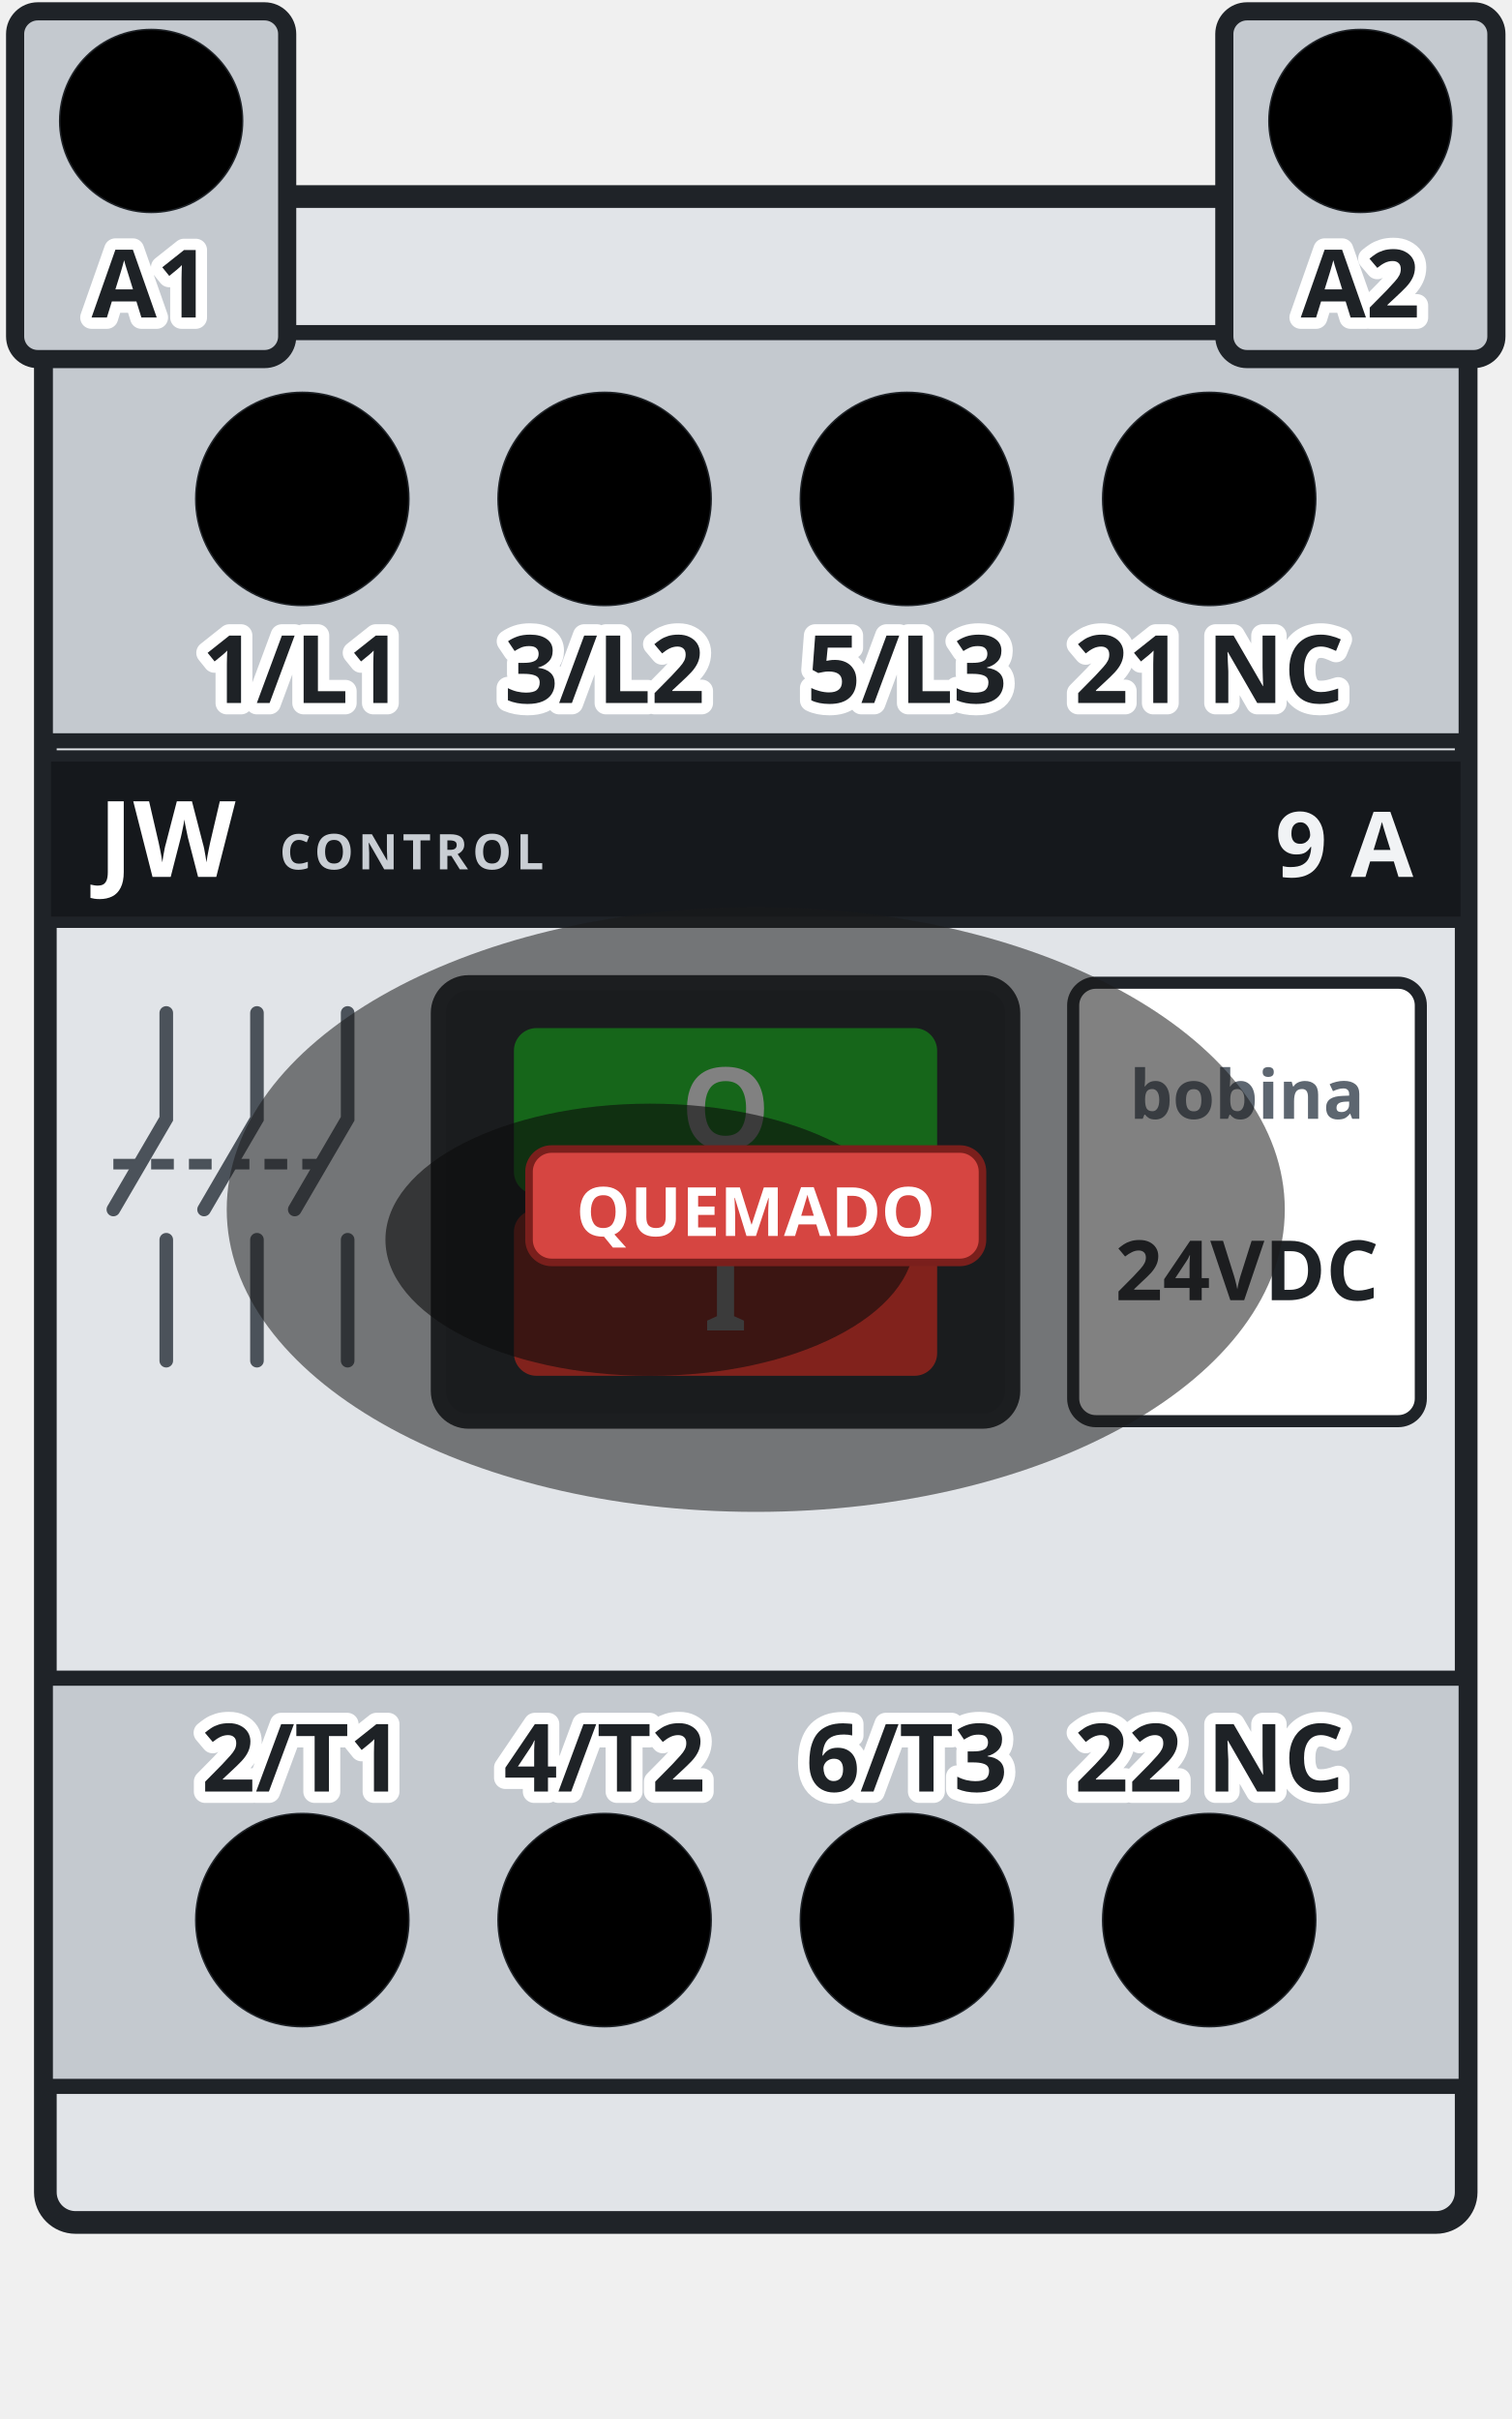
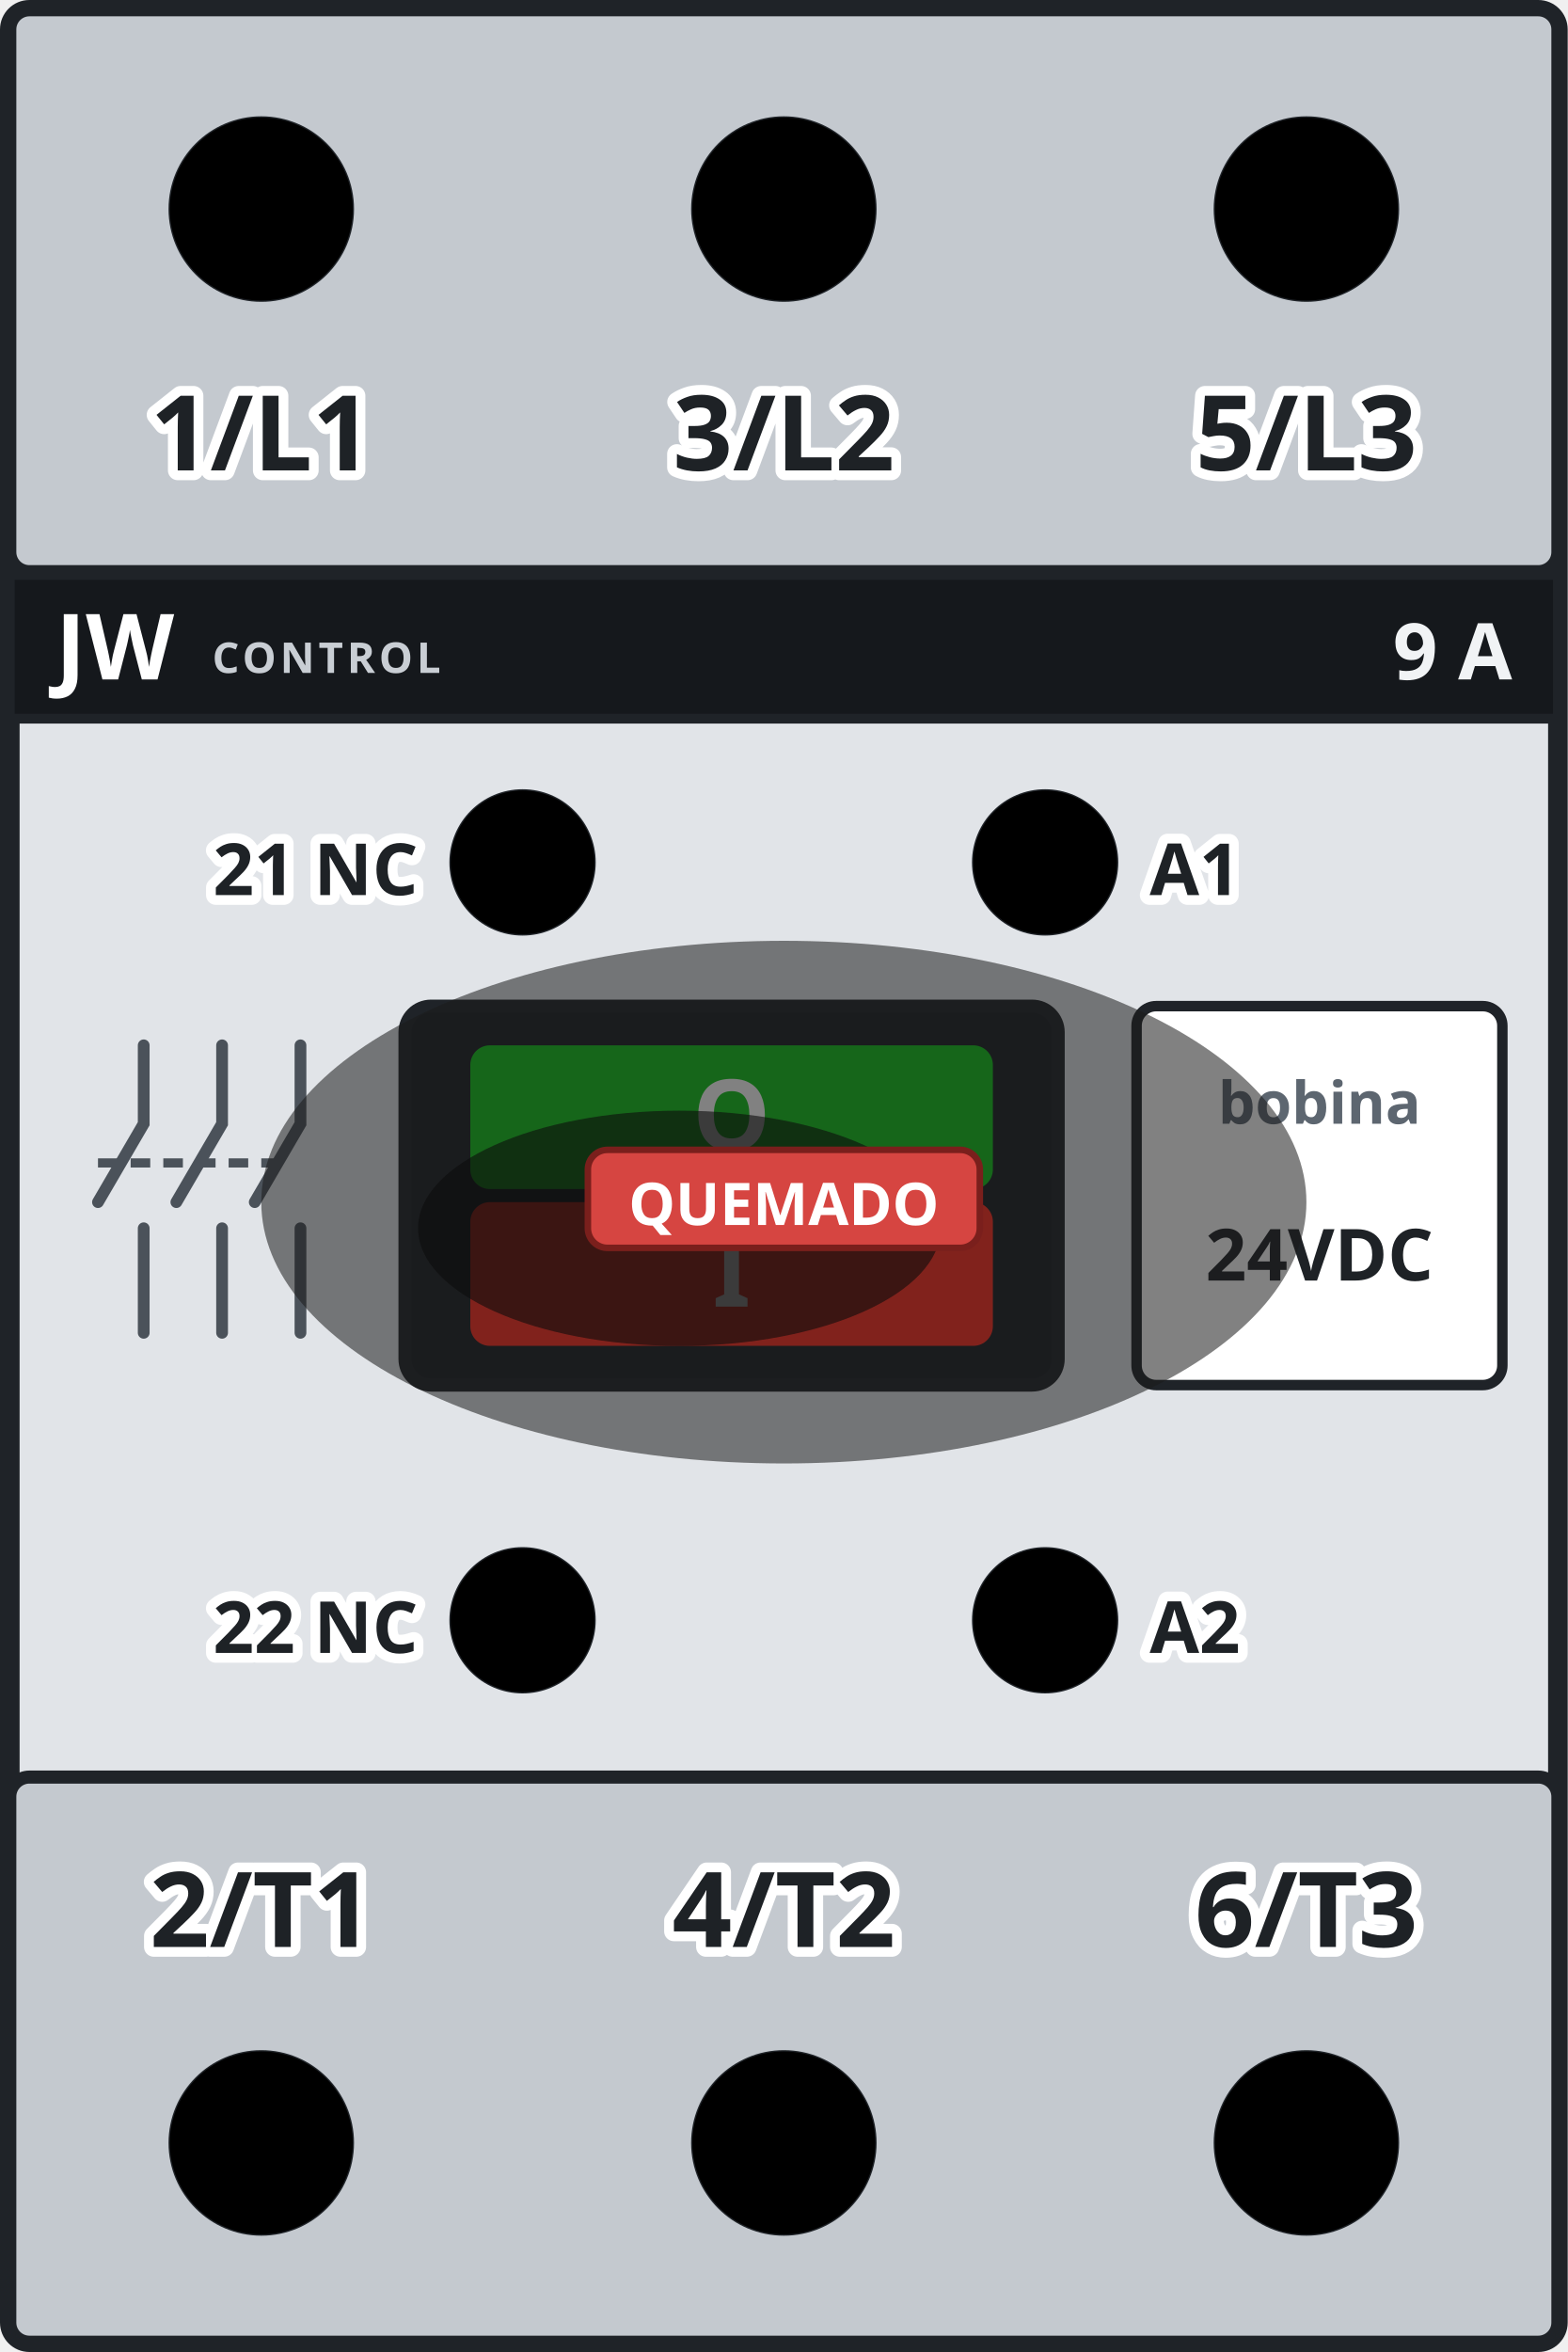
- <svg xmlns="http://www.w3.org/2000/svg" viewBox="0 0 200 320" width="200" height="320" font-family="Segoe UI,Noto Sans,Arial,sans-serif">
-   <rect x="6" y="26" width="188" height="268" rx="4" fill="#e1e4e8" stroke="#1f2328" stroke-width="3" />
-   <rect x="6" y="44" width="188" height="54" fill="#c4c9cf" stroke="#1f2328" stroke-width="2" />
-   <rect x="6" y="222" width="188" height="54" fill="#c4c9cf" stroke="#1f2328" stroke-width="2" />
-   <circle cx="40" cy="66" r="13" fill="#fbfbfc" stroke="#1f2328" stroke-width="2.4" />
-   <circle cx="40" cy="66" r="9.8" fill="none" stroke="#a3aab2" stroke-width="1.2" />
-   <path d="M32.9 66h14.3 M40 58.9v14.3" fill="none" stroke="#2a2e33" stroke-width="3.4" stroke-linecap="round" />
-   <circle class="jw-term" data-term="1" cx="40" cy="66" r="14" />
-   <text x="40" y="93" font-size="12.5" font-weight="800" fill="#1e2226" text-anchor="middle" stroke="#ffffff" stroke-width="3" paint-order="stroke" stroke-linejoin="round">1/L1</text>
-   <circle cx="80" cy="66" r="13" fill="#fbfbfc" stroke="#1f2328" stroke-width="2.4" />
-   <circle cx="80" cy="66" r="9.8" fill="none" stroke="#a3aab2" stroke-width="1.2" />
-   <path d="M72.8 66h14.3 M80 58.9v14.3" fill="none" stroke="#2a2e33" stroke-width="3.4" stroke-linecap="round" />
-   <circle class="jw-term" data-term="3" cx="80" cy="66" r="14" />
-   <text x="80" y="93" font-size="12.5" font-weight="800" fill="#1e2226" text-anchor="middle" stroke="#ffffff" stroke-width="3" paint-order="stroke" stroke-linejoin="round">3/L2</text>
-   <circle cx="120" cy="66" r="13" fill="#fbfbfc" stroke="#1f2328" stroke-width="2.4" />
-   <circle cx="120" cy="66" r="9.8" fill="none" stroke="#a3aab2" stroke-width="1.2" />
-   <path d="M112.8 66h14.3 M120 58.9v14.3" fill="none" stroke="#2a2e33" stroke-width="3.4" stroke-linecap="round" />
-   <circle class="jw-term" data-term="5" cx="120" cy="66" r="14" />
-   <text x="120" y="93" font-size="12.5" font-weight="800" fill="#1e2226" text-anchor="middle" stroke="#ffffff" stroke-width="3" paint-order="stroke" stroke-linejoin="round">5/L3</text>
-   <circle cx="160" cy="66" r="13" fill="#fbfbfc" stroke="#1f2328" stroke-width="2.4" />
-   <circle cx="160" cy="66" r="9.8" fill="none" stroke="#a3aab2" stroke-width="1.2" />
-   <path d="M152.8 66h14.3 M160 58.9v14.3" fill="none" stroke="#2a2e33" stroke-width="3.4" stroke-linecap="round" />
-   <circle class="jw-term" data-term="21" cx="160" cy="66" r="14" />
-   <text x="160" y="93" font-size="12.5" font-weight="800" fill="#1e2226" text-anchor="middle" stroke="#ffffff" stroke-width="3" paint-order="stroke" stroke-linejoin="round">21 NC</text>
-   <circle cx="40" cy="254" r="13" fill="#fbfbfc" stroke="#1f2328" stroke-width="2.4" />
-   <circle cx="40" cy="254" r="9.8" fill="none" stroke="#a3aab2" stroke-width="1.2" />
-   <path d="M32.9 254h14.3 M40 246.8v14.3" fill="none" stroke="#2a2e33" stroke-width="3.4" stroke-linecap="round" />
-   <circle class="jw-term" data-term="2" cx="40" cy="254" r="14" data-side="b" />
-   <text x="40" y="237" font-size="12.5" font-weight="800" fill="#1e2226" text-anchor="middle" stroke="#ffffff" stroke-width="3" paint-order="stroke" stroke-linejoin="round">2/T1</text>
-   <circle cx="80" cy="254" r="13" fill="#fbfbfc" stroke="#1f2328" stroke-width="2.4" />
-   <circle cx="80" cy="254" r="9.8" fill="none" stroke="#a3aab2" stroke-width="1.2" />
-   <path d="M72.8 254h14.3 M80 246.8v14.3" fill="none" stroke="#2a2e33" stroke-width="3.4" stroke-linecap="round" />
-   <circle class="jw-term" data-term="4" cx="80" cy="254" r="14" data-side="b" />
-   <text x="80" y="237" font-size="12.5" font-weight="800" fill="#1e2226" text-anchor="middle" stroke="#ffffff" stroke-width="3" paint-order="stroke" stroke-linejoin="round">4/T2</text>
-   <circle cx="120" cy="254" r="13" fill="#fbfbfc" stroke="#1f2328" stroke-width="2.4" />
-   <circle cx="120" cy="254" r="9.8" fill="none" stroke="#a3aab2" stroke-width="1.2" />
-   <path d="M112.8 254h14.3 M120 246.8v14.3" fill="none" stroke="#2a2e33" stroke-width="3.4" stroke-linecap="round" />
-   <circle class="jw-term" data-term="6" cx="120" cy="254" r="14" data-side="b" />
-   <text x="120" y="237" font-size="12.5" font-weight="800" fill="#1e2226" text-anchor="middle" stroke="#ffffff" stroke-width="3" paint-order="stroke" stroke-linejoin="round">6/T3</text>
-   <circle cx="160" cy="254" r="13" fill="#fbfbfc" stroke="#1f2328" stroke-width="2.4" />
-   <circle cx="160" cy="254" r="9.8" fill="none" stroke="#a3aab2" stroke-width="1.2" />
-   <path d="M152.8 254h14.3 M160 246.8v14.3" fill="none" stroke="#2a2e33" stroke-width="3.4" stroke-linecap="round" />
-   <circle class="jw-term" data-term="22" cx="160" cy="254" r="14" data-side="b" />
-   <text x="160" y="237" font-size="12.5" font-weight="800" fill="#1e2226" text-anchor="middle" stroke="#ffffff" stroke-width="3" paint-order="stroke" stroke-linejoin="round">22 NC</text>
-   <rect x="2" y="1.5" width="36" height="46" rx="3" fill="#c4c9cf" stroke="#1f2328" stroke-width="2.4" />
-   <circle cx="20" cy="16" r="11" fill="#fbfbfc" stroke="#1f2328" stroke-width="2.4" />
-   <circle cx="20" cy="16" r="7.8" fill="none" stroke="#a3aab2" stroke-width="1.2" />
-   <path d="M13.9 16h12.1 M20 9.9v12.1" fill="none" stroke="#2a2e33" stroke-width="3.4" stroke-linecap="round" />
-   <circle class="jw-term" data-term="A1" cx="20" cy="16" r="12" />
-   <text x="20" y="42" font-size="12.5" font-weight="800" fill="#1e2226" text-anchor="middle" stroke="#ffffff" stroke-width="3" paint-order="stroke" stroke-linejoin="round">A1</text>
-   <rect x="162" y="1.5" width="36" height="46" rx="3" fill="#c4c9cf" stroke="#1f2328" stroke-width="2.4" />
-   <circle cx="180" cy="16" r="11" fill="#fbfbfc" stroke="#1f2328" stroke-width="2.4" />
-   <circle cx="180" cy="16" r="7.8" fill="none" stroke="#a3aab2" stroke-width="1.2" />
-   <path d="M173.9 16h12.1 M180 9.9v12.1" fill="none" stroke="#2a2e33" stroke-width="3.4" stroke-linecap="round" />
-   <circle class="jw-term" data-term="A2" cx="180" cy="16" r="12" />
-   <text x="180" y="42" font-size="12.5" font-weight="800" fill="#1e2226" text-anchor="middle" stroke="#ffffff" stroke-width="3" paint-order="stroke" stroke-linejoin="round">A2</text>
-   <rect x="6" y="100" width="188" height="22" fill="#15181c" stroke="#1f2328" stroke-width="1.5" />
-   <text x="13" y="116" font-size="14" font-weight="900" fill="#fff" text-anchor="start">JW</text>
-   <text x="37" y="115" font-size="6.5" font-weight="800" fill="#c9ced4" text-anchor="start" letter-spacing=".6">CONTROL</text>
-   <text x="187" y="116" font-size="12" font-weight="800" fill="#f1f3f5" text-anchor="end">9 A</text>
-   <path d="M22 134 V148 L15 160 M22 164 V180 M34 134 V148 L27 160 M34 164 V180 M46 134 V148 L39 160 M46 164 V180 " fill="none" stroke="#4b525a" stroke-width="1.8" stroke-linecap="round" />
-   <path d="M15 154 H44" fill="none" stroke="#4b525a" stroke-width="1.4" stroke-dasharray="3 2" />
-   <rect x="58" y="130" width="76" height="58" rx="4" fill="#1b1f24" stroke="#1f2328" stroke-width="2" />
+ <svg xmlns="http://www.w3.org/2000/svg" viewBox="0 0 240 360" width="240" height="360" font-family="Segoe UI,Noto Sans,Arial,sans-serif">
+   <rect x="1.5" y="1.5" width="237" height="357" rx="3" fill="#e1e4e8" stroke="#1f2328" stroke-width="3" />
+   <rect x="1.5" y="1.5" width="237" height="86" rx="3" fill="#c4c9cf" stroke="#1f2328" stroke-width="2" />
+   <rect x="1.5" y="272" width="237" height="86.5" rx="3" fill="#c4c9cf" stroke="#1f2328" stroke-width="2" />
+   <circle cx="40" cy="32" r="13" fill="#fbfbfc" stroke="#1f2328" stroke-width="2.4" />
+   <circle cx="40" cy="32" r="9.8" fill="none" stroke="#a3aab2" stroke-width="1.2" />
+   <path d="M32.9 32h14.3 M40 24.9v14.3" fill="none" stroke="#2a2e33" stroke-width="3.4" stroke-linecap="round" />
+   <circle class="jw-term" data-term="1" cx="40" cy="32" r="14" />
+   <text x="40" y="72" font-size="16" font-weight="800" fill="#1e2226" text-anchor="middle" stroke="#ffffff" stroke-width="3" paint-order="stroke" stroke-linejoin="round">1/L1</text>
+   <circle cx="120" cy="32" r="13" fill="#fbfbfc" stroke="#1f2328" stroke-width="2.4" />
+   <circle cx="120" cy="32" r="9.8" fill="none" stroke="#a3aab2" stroke-width="1.2" />
+   <path d="M112.8 32h14.3 M120 24.9v14.3" fill="none" stroke="#2a2e33" stroke-width="3.4" stroke-linecap="round" />
+   <circle class="jw-term" data-term="3" cx="120" cy="32" r="14" />
+   <text x="120" y="72" font-size="16" font-weight="800" fill="#1e2226" text-anchor="middle" stroke="#ffffff" stroke-width="3" paint-order="stroke" stroke-linejoin="round">3/L2</text>
+   <circle cx="200" cy="32" r="13" fill="#fbfbfc" stroke="#1f2328" stroke-width="2.4" />
+   <circle cx="200" cy="32" r="9.8" fill="none" stroke="#a3aab2" stroke-width="1.2" />
+   <path d="M192.8 32h14.3 M200 24.9v14.3" fill="none" stroke="#2a2e33" stroke-width="3.4" stroke-linecap="round" />
+   <circle class="jw-term" data-term="5" cx="200" cy="32" r="14" />
+   <text x="200" y="72" font-size="16" font-weight="800" fill="#1e2226" text-anchor="middle" stroke="#ffffff" stroke-width="3" paint-order="stroke" stroke-linejoin="round">5/L3</text>
+   <circle cx="40" cy="328" r="13" fill="#fbfbfc" stroke="#1f2328" stroke-width="2.4" />
+   <circle cx="40" cy="328" r="9.8" fill="none" stroke="#a3aab2" stroke-width="1.2" />
+   <path d="M32.9 328h14.3 M40 320.9v14.3" fill="none" stroke="#2a2e33" stroke-width="3.4" stroke-linecap="round" />
+   <circle class="jw-term" data-term="2" cx="40" cy="328" r="14" data-side="b" />
+   <text x="40" y="298" font-size="16" font-weight="800" fill="#1e2226" text-anchor="middle" stroke="#ffffff" stroke-width="3" paint-order="stroke" stroke-linejoin="round">2/T1</text>
+   <circle cx="120" cy="328" r="13" fill="#fbfbfc" stroke="#1f2328" stroke-width="2.4" />
+   <circle cx="120" cy="328" r="9.8" fill="none" stroke="#a3aab2" stroke-width="1.2" />
+   <path d="M112.8 328h14.3 M120 320.9v14.3" fill="none" stroke="#2a2e33" stroke-width="3.4" stroke-linecap="round" />
+   <circle class="jw-term" data-term="4" cx="120" cy="328" r="14" data-side="b" />
+   <text x="120" y="298" font-size="16" font-weight="800" fill="#1e2226" text-anchor="middle" stroke="#ffffff" stroke-width="3" paint-order="stroke" stroke-linejoin="round">4/T2</text>
+   <circle cx="200" cy="328" r="13" fill="#fbfbfc" stroke="#1f2328" stroke-width="2.4" />
+   <circle cx="200" cy="328" r="9.8" fill="none" stroke="#a3aab2" stroke-width="1.2" />
+   <path d="M192.8 328h14.3 M200 320.9v14.3" fill="none" stroke="#2a2e33" stroke-width="3.4" stroke-linecap="round" />
+   <circle class="jw-term" data-term="6" cx="200" cy="328" r="14" data-side="b" />
+   <text x="200" y="298" font-size="16" font-weight="800" fill="#1e2226" text-anchor="middle" stroke="#ffffff" stroke-width="3" paint-order="stroke" stroke-linejoin="round">6/T3</text>
+   <rect x="1.5" y="88" width="237" height="22" fill="#15181c" stroke="#1f2328" stroke-width="1.5" />
+   <text x="8.5" y="104" font-size="14" font-weight="900" fill="#fff" text-anchor="start">JW</text>
+   <text x="32.5" y="103" font-size="6.5" font-weight="800" fill="#c9ced4" text-anchor="start" letter-spacing=".6">CONTROL</text>
+   <text x="231.5" y="104" font-size="12" font-weight="800" fill="#f1f3f5" text-anchor="end">9 A</text>
+   <circle cx="80" cy="132" r="10" fill="#fbfbfc" stroke="#1f2328" stroke-width="2.4" />
+   <circle cx="80" cy="132" r="6.8" fill="none" stroke="#a3aab2" stroke-width="1.2" />
+   <path d="M74.5 132h11.0 M80 126.5v11.0" fill="none" stroke="#2a2e33" stroke-width="3.4" stroke-linecap="round" />
+   <circle class="jw-term" data-term="21" cx="80" cy="132" r="11" />
+   <text x="64" y="137" font-size="11" font-weight="800" fill="#1e2226" text-anchor="end" stroke="#ffffff" stroke-width="3" paint-order="stroke" stroke-linejoin="round">21 NC</text>
+   <circle cx="160" cy="132" r="10" fill="#fbfbfc" stroke="#1f2328" stroke-width="2.4" />
+   <circle cx="160" cy="132" r="6.8" fill="none" stroke="#a3aab2" stroke-width="1.2" />
+   <path d="M154.5 132h11.0 M160 126.5v11.0" fill="none" stroke="#2a2e33" stroke-width="3.4" stroke-linecap="round" />
+   <circle class="jw-term" data-term="A1" cx="160" cy="132" r="11" />
+   <text x="176" y="137" font-size="11" font-weight="800" fill="#1e2226" text-anchor="start" stroke="#ffffff" stroke-width="3" paint-order="stroke" stroke-linejoin="round">A1</text>
+   <circle cx="80" cy="248" r="10" fill="#fbfbfc" stroke="#1f2328" stroke-width="2.4" />
+   <circle cx="80" cy="248" r="6.8" fill="none" stroke="#a3aab2" stroke-width="1.2" />
+   <path d="M74.5 248h11.0 M80 242.5v11.0" fill="none" stroke="#2a2e33" stroke-width="3.4" stroke-linecap="round" />
+   <circle class="jw-term" data-term="22" cx="80" cy="248" r="11" data-side="b" />
+   <text x="64" y="253" font-size="11" font-weight="800" fill="#1e2226" text-anchor="end" stroke="#ffffff" stroke-width="3" paint-order="stroke" stroke-linejoin="round">22 NC</text>
+   <circle cx="160" cy="248" r="10" fill="#fbfbfc" stroke="#1f2328" stroke-width="2.4" />
+   <circle cx="160" cy="248" r="6.8" fill="none" stroke="#a3aab2" stroke-width="1.2" />
+   <path d="M154.5 248h11.0 M160 242.5v11.0" fill="none" stroke="#2a2e33" stroke-width="3.4" stroke-linecap="round" />
+   <circle class="jw-term" data-term="A2" cx="160" cy="248" r="11" data-side="b" />
+   <text x="176" y="253" font-size="11" font-weight="800" fill="#1e2226" text-anchor="start" stroke="#ffffff" stroke-width="3" paint-order="stroke" stroke-linejoin="round">A2</text>
+   <path d="M22 160 V172 L15 184 M22 188 V204 M34 160 V172 L27 184 M34 188 V204 M46 160 V172 L39 184 M46 188 V204 " fill="none" stroke="#4b525a" stroke-width="1.8" stroke-linecap="round" />
+   <path d="M15 178 H44" fill="none" stroke="#4b525a" stroke-width="1.4" stroke-dasharray="3 2" />
+   <rect x="62" y="154" width="100" height="58" rx="4" fill="#1b1f24" stroke="#1f2328" stroke-width="2" />
  <g data-show="!out.closed">
-     <rect x="68" y="136" width="56" height="22" rx="3" fill="#12c41a" stroke="none" stroke-width="0" />
-     <text x="96" y="152" font-size="15" font-weight="900" fill="#fff" text-anchor="middle">O</text>
+     <rect x="72" y="160" width="80" height="22" rx="3" fill="#12c41a" stroke="none" stroke-width="0" />
+     <text x="112" y="176" font-size="15" font-weight="900" fill="#fff" text-anchor="middle">O</text>
  </g>
  <g data-show="out.closed">
-     <rect x="68" y="160" width="56" height="22" rx="3" fill="#ff2d20" stroke="none" stroke-width="0" />
-     <text x="96" y="176" font-size="15" font-weight="900" fill="#fff" text-anchor="middle">I</text>
+     <rect x="72" y="184" width="80" height="22" rx="3" fill="#ff2d20" stroke="none" stroke-width="0" />
+     <text x="112" y="200" font-size="15" font-weight="900" fill="#fff" text-anchor="middle">I</text>
  </g>
-   <rect x="142" y="130" width="46" height="58" rx="3" fill="#ffffff" stroke="#1f2328" stroke-width="1.6" />
-   <text x="165" y="148" font-size="9" font-weight="700" fill="#5d6670" text-anchor="middle">bobina</text>
-   <text x="165" y="172" font-size="11" font-weight="900" fill="#1e2226" text-anchor="middle" data-text="param.coil">24VDC</text>
+   <rect x="174" y="154" width="56" height="58" rx="3" fill="#ffffff" stroke="#1f2328" stroke-width="1.6" />
+   <text x="202" y="172" font-size="9" font-weight="700" fill="#5d6670" text-anchor="middle">bobina</text>
+   <text x="202" y="196" font-size="11" font-weight="900" fill="#1e2226" text-anchor="middle" data-text="param.coil">24VDC</text>
  <g data-show="damaged">
-     <ellipse cx="100" cy="160" rx="70" ry="40" fill="#1a1a1a" opacity=".55" />
-     <ellipse cx="86.0" cy="164.0" rx="35.0" ry="18.0" fill="#0b0b0b" opacity=".6" />
-     <rect x="70" y="152" width="60" height="15" rx="3" fill="#d64541" stroke="#7a1f1c" stroke-width="1" />
-     <text x="100" y="163.5" font-size="9" font-weight="800" fill="#fff" text-anchor="middle">QUEMADO</text>
+     <ellipse cx="120" cy="184" rx="80" ry="40" fill="#1a1a1a" opacity=".55" />
+     <ellipse cx="104.0" cy="188.0" rx="40.0" ry="18.0" fill="#0b0b0b" opacity=".6" />
+     <rect x="90" y="176" width="60" height="15" rx="3" fill="#d64541" stroke="#7a1f1c" stroke-width="1" />
+     <text x="120" y="187.5" font-size="9" font-weight="800" fill="#fff" text-anchor="middle">QUEMADO</text>
  </g>
</svg>
